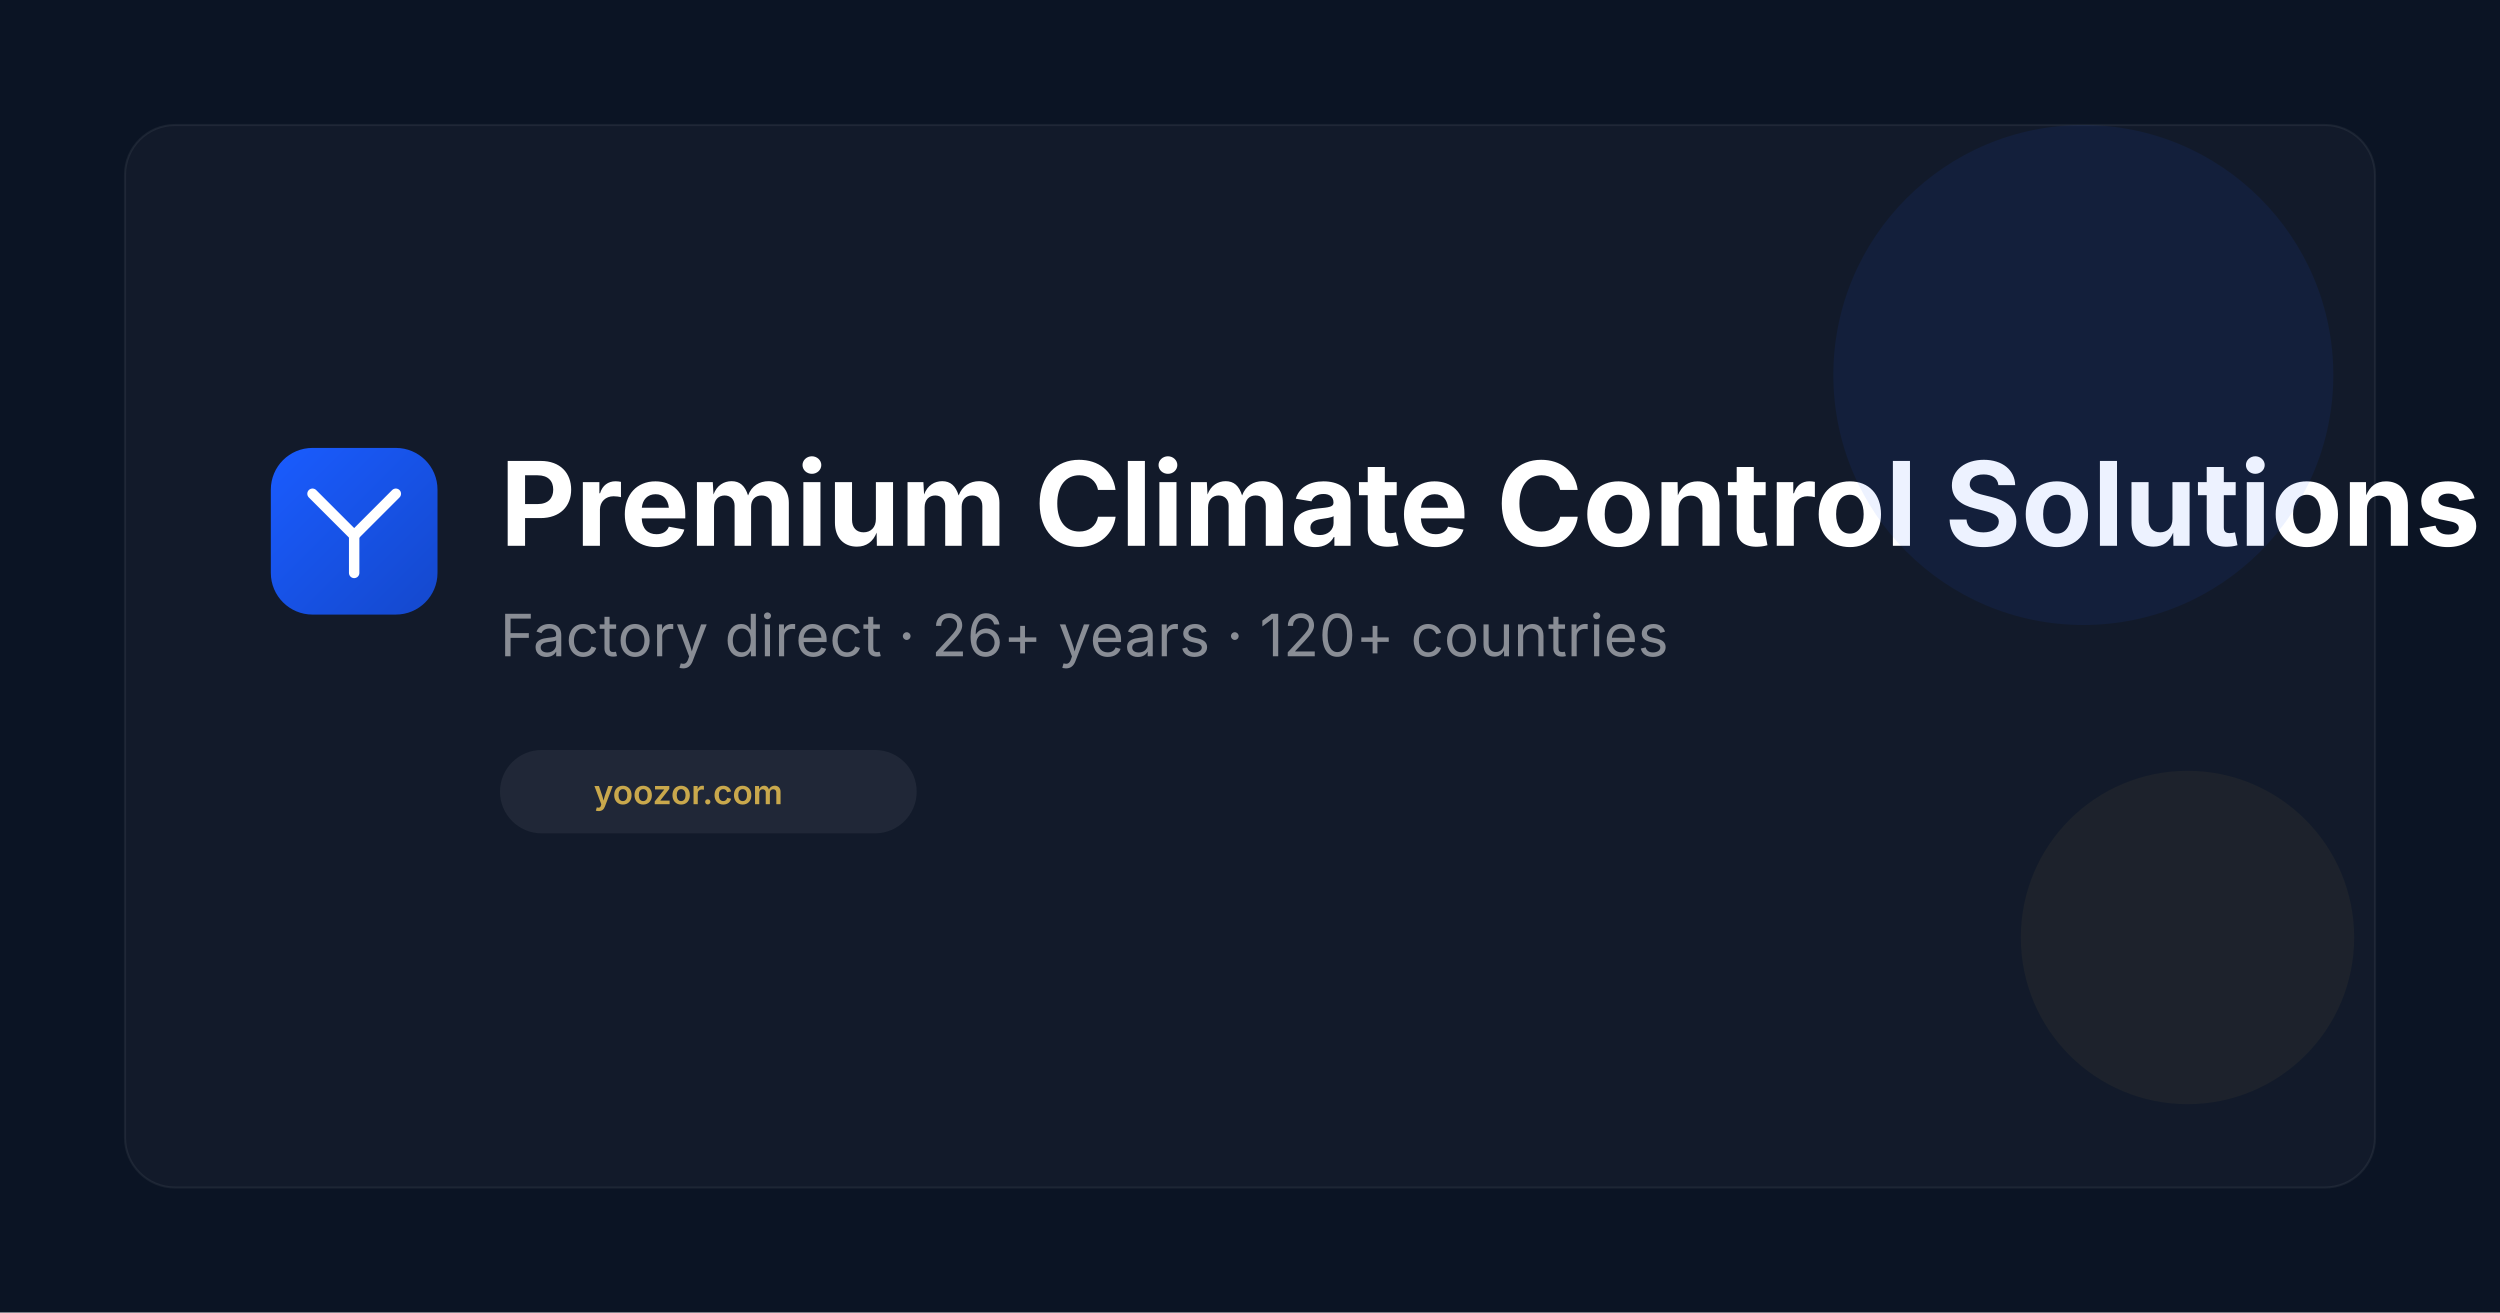
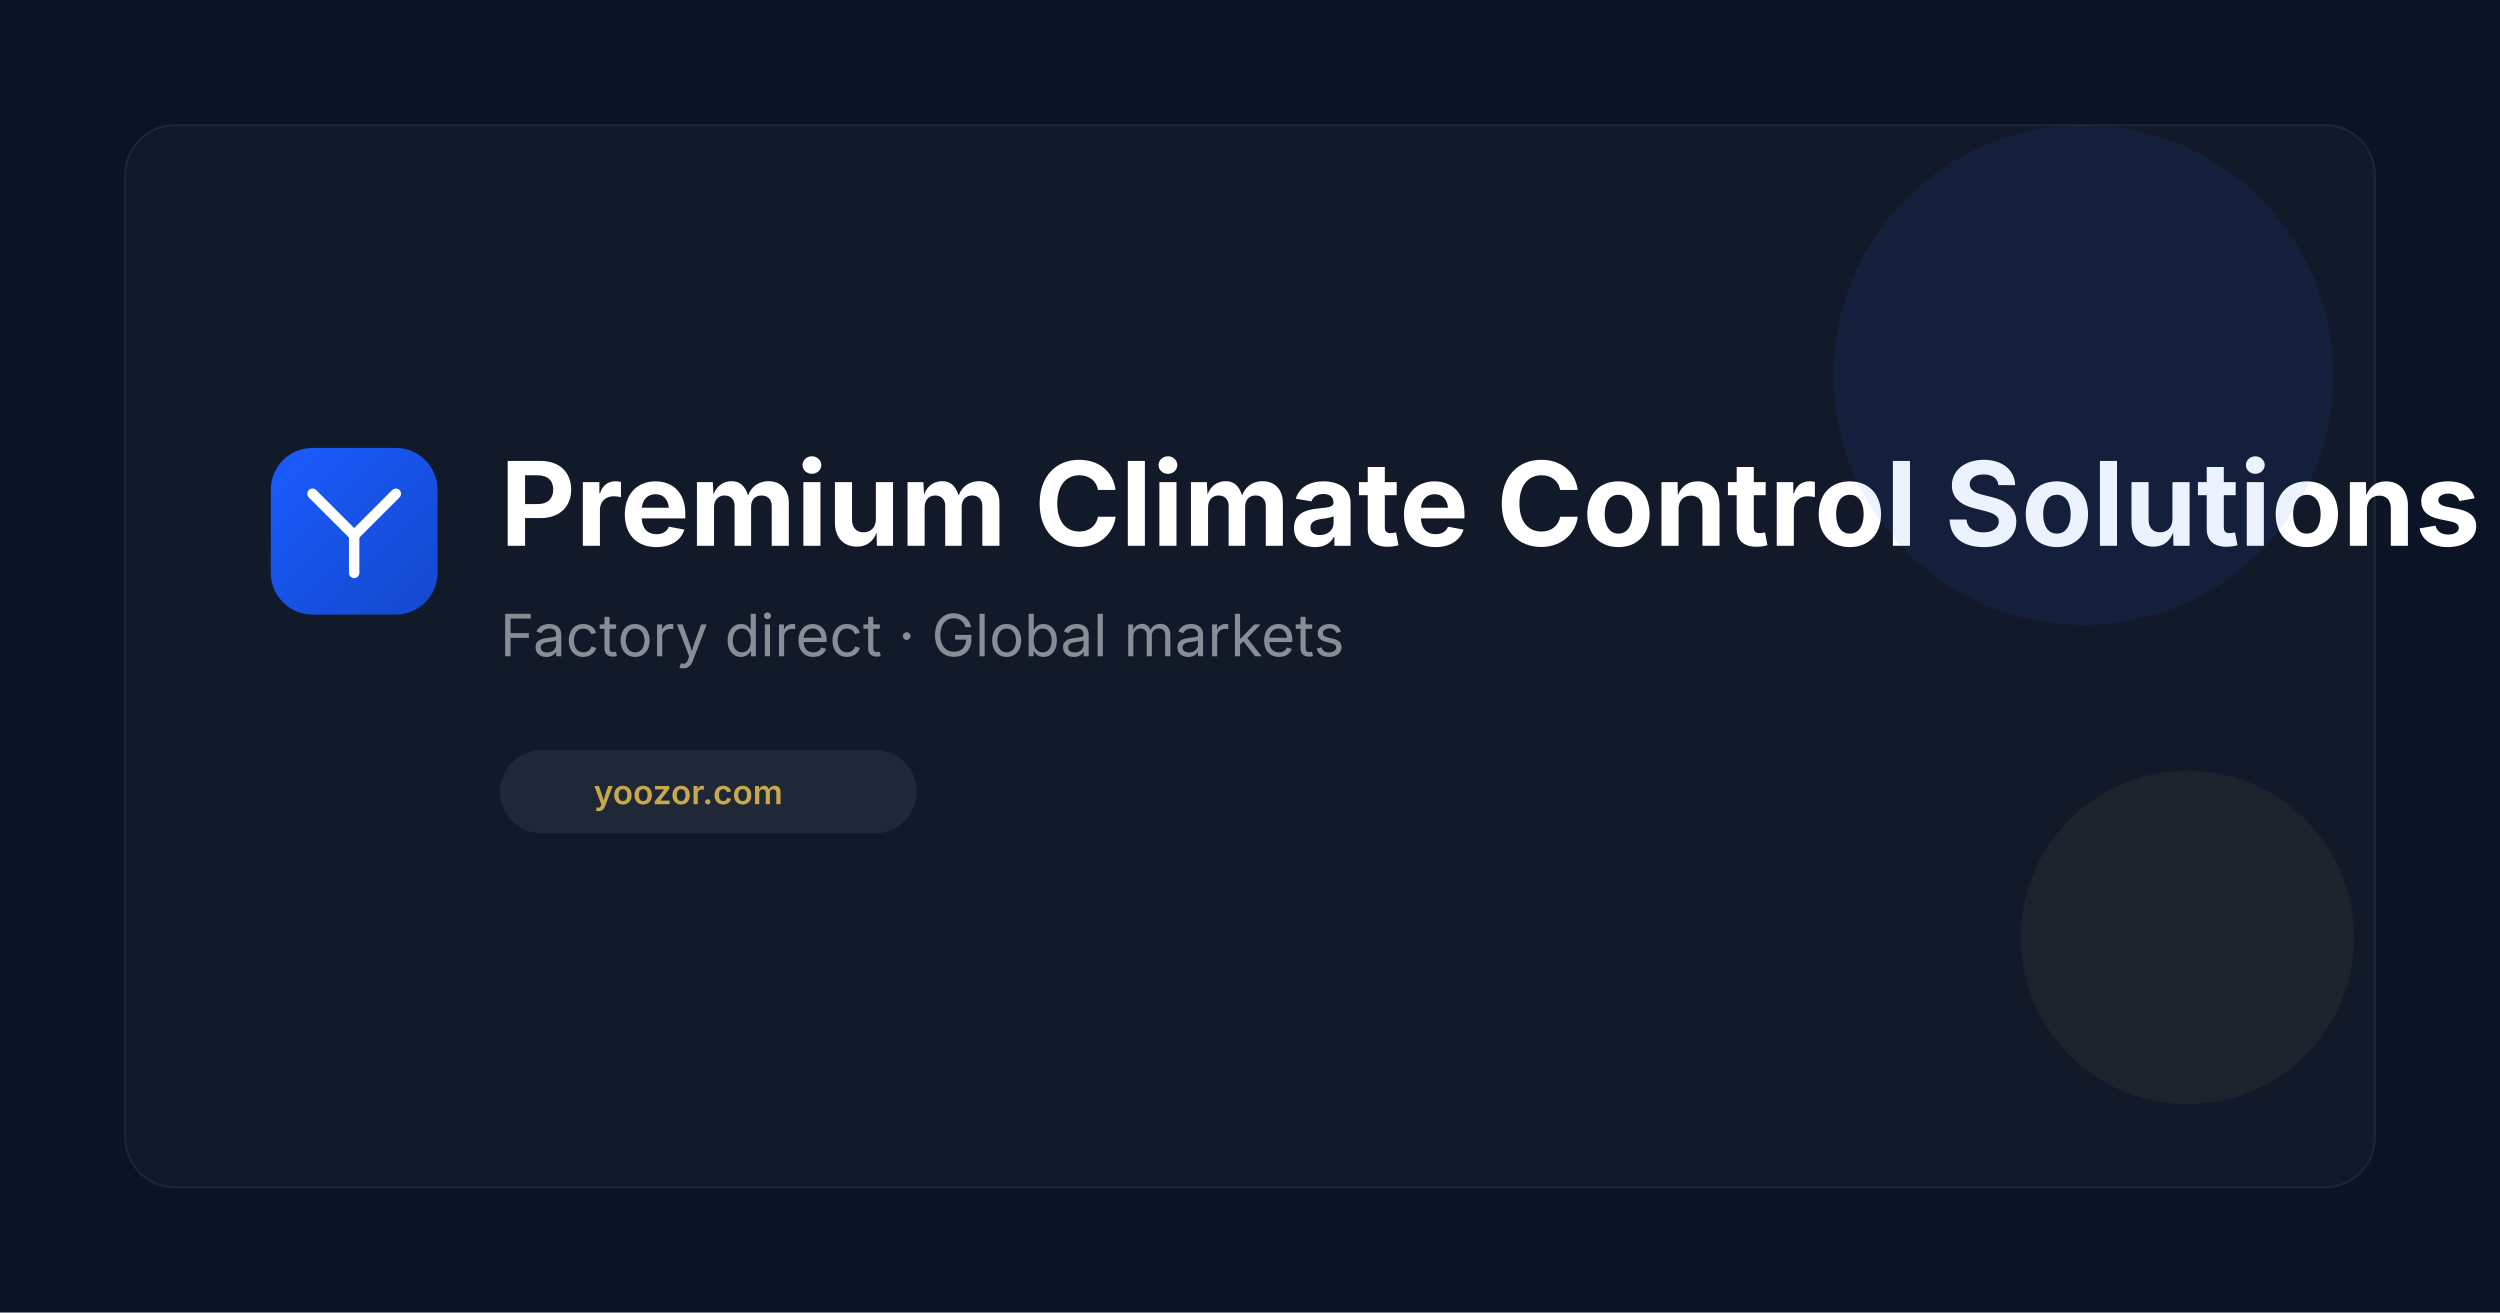
<svg xmlns="http://www.w3.org/2000/svg" viewBox="0 0 1200 630" fill="none">
  <rect width="1200" height="630" fill="#0b1424" />
  <rect x="60" y="60" width="1080" height="510" rx="24" fill="rgba(255,255,255,0.03)" stroke="rgba(255,255,255,0.06)" stroke-width="1" />
  <rect x="130" y="215" width="80" height="80" rx="20" fill="url(#g)" />
  <path d="M150 237 L170 257 L190 237" stroke="#fff" stroke-width="5" stroke-linecap="round" stroke-linejoin="round" />
  <line x1="170" y1="257" x2="170" y2="275" stroke="#fff" stroke-width="5" stroke-linecap="round" />
  <defs>
    <linearGradient id="g" x1="0%" y1="0%" x2="100%" y2="100%">
      <stop offset="0%" stop-color="#1a5cff" />
      <stop offset="100%" stop-color="#1448cc" />
    </linearGradient>
  </defs>
  <text x="240" y="262" font-family="'Inter',sans-serif" font-size="56" font-weight="700" fill="#ffffff" letter-spacing="-0.02">Premium Climate Control Solutions</text>
-   <text x="240" y="315" font-family="'Inter',sans-serif" font-size="28" font-weight="400" fill="rgba(255,255,255,0.5)">Factory direct · 26+ years · 120+ countries</text>
+   <text x="240" y="315" font-family="'Inter',sans-serif" font-size="28" font-weight="400" fill="rgba(255,255,255,0.5)">Factory direct · Global markets</text>
  <rect x="240" y="360" width="200" height="40" rx="20" fill="rgba(255,255,255,0.06)" />
  <text x="285" y="386" font-family="'Inter',sans-serif" font-size="16" font-weight="600" fill="#c9a84c">yoozor.com</text>
  <circle cx="1000" cy="180" r="120" fill="rgba(26,92,255,0.08)" />
  <circle cx="1050" cy="450" r="80" fill="rgba(201,168,76,0.06)" />
</svg>
